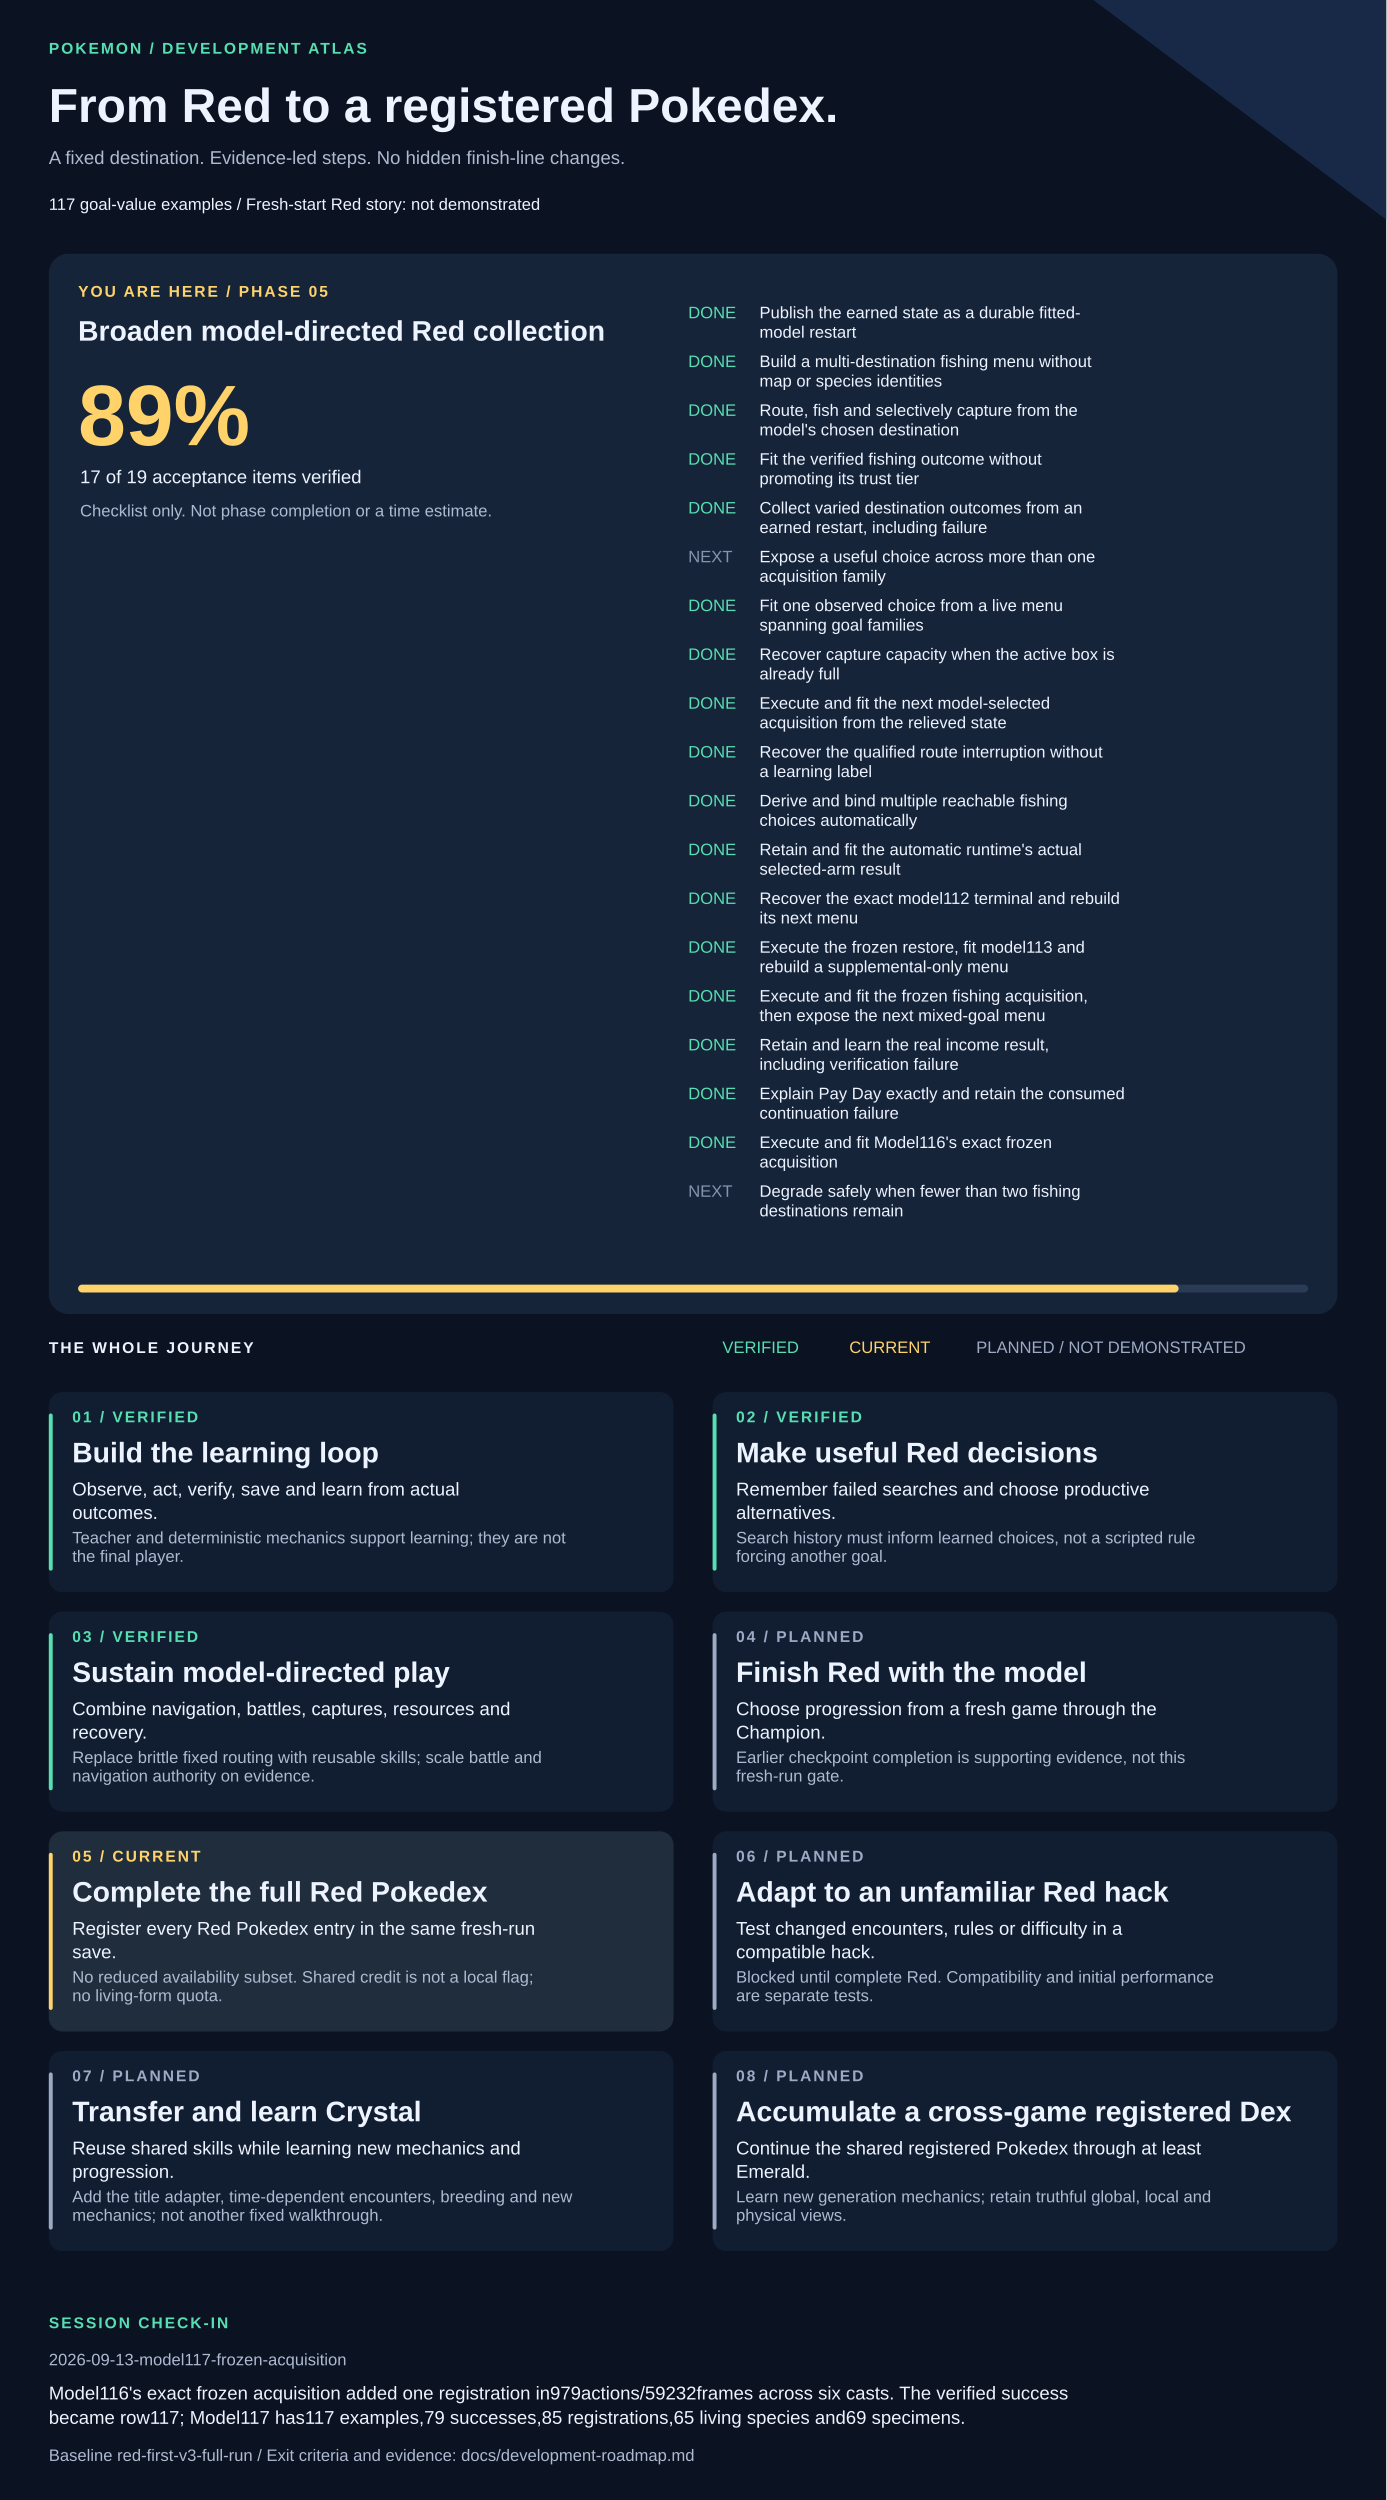
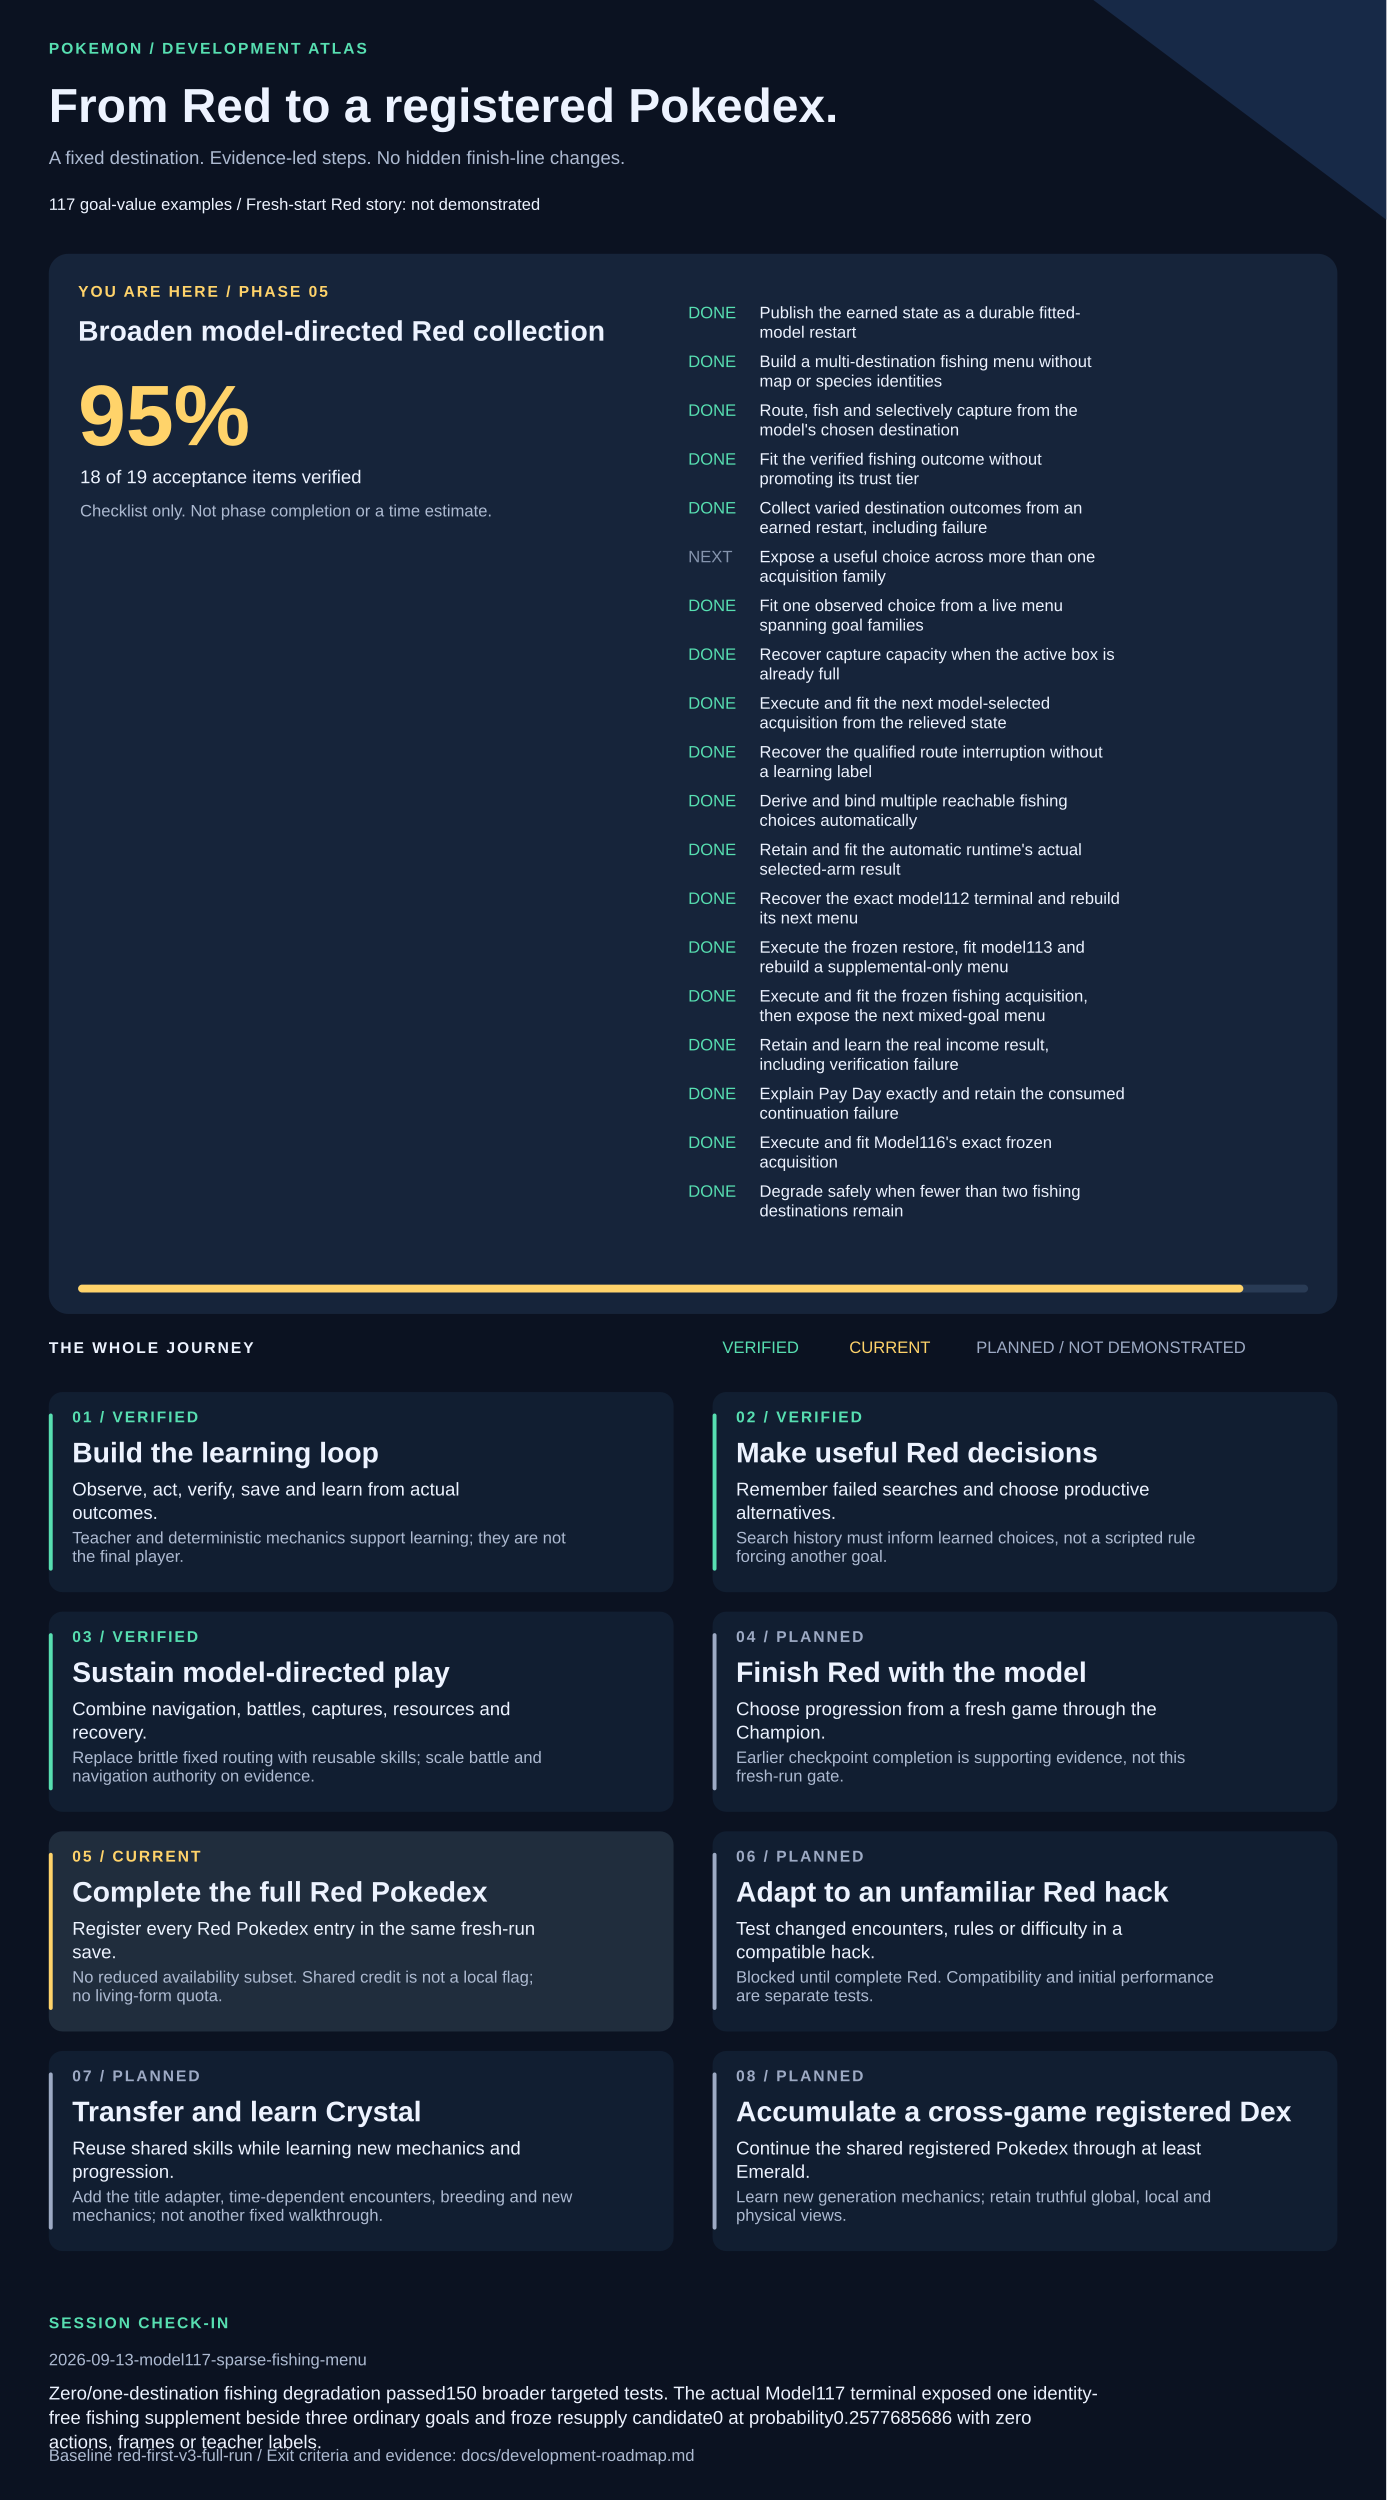
<svg xmlns="http://www.w3.org/2000/svg" width="1420" height="2561" viewBox="0 0 1420 2561" role="img" aria-labelledby="title description">
  <style>text{font-family:Arial,Helvetica,sans-serif;fill:#edf3ff}.muted{fill:#adbad1}.eyebrow{font-size:16px;letter-spacing:2px;font-weight:bold}.heading{font-size:29px;font-weight:bold}.body{font-size:19px}.small{font-size:17px}</style>
  <rect width="1420" height="2561" fill="#0b1221" />
  <path d="M1120 0H1420V225Z" fill="#172947" />
  <text x="50" y="55" class="eyebrow" style="fill:#57dfb1">POKEMON / DEVELOPMENT ATLAS</text>
  <text x="50" y="125" style="font-size:49px;font-weight:bold">From Red to a registered Pokedex.</text>
  <text x="50" y="168" class="body muted">A fixed destination. Evidence-led steps. No hidden finish-line changes.</text>
  <text x="50" y="215" class="small">117 goal-value examples  /  Fresh-start Red story: not demonstrated</text>
  <rect x="50" y="260" width="1320" height="1086" rx="20" fill="#16243a" />
  <text x="80" y="304" class="eyebrow" style="fill:#ffd36a">YOU ARE HERE / PHASE 05</text>
  <text x="80" y="349" class="heading">Broaden model-directed Red collection</text>
-   <text x="80" y="456" style="font-size:88px;font-weight:bold;fill:#ffd36a">89%</text>
-   <text x="82" y="495" class="body">17 of 19 acceptance items verified</text>
+   <text x="80" y="456" style="font-size:88px;font-weight:bold;fill:#ffd36a">95%</text>
+   <text x="82" y="495" class="body">18 of 19 acceptance items verified</text>
  <text x="82" y="529" class="small muted">Checklist only. Not phase completion or a time estimate.</text>
  <text x="705" y="326" class="small" style="fill:#57dfb1">DONE</text>
  <text x="778" y="326" class="small">Publish the earned state as a durable fitted-</text>
  <text x="778" y="346" class="small">model restart</text>
  <text x="705" y="376" class="small" style="fill:#57dfb1">DONE</text>
  <text x="778" y="376" class="small">Build a multi-destination fishing menu without</text>
  <text x="778" y="396" class="small">map or species identities</text>
  <text x="705" y="426" class="small" style="fill:#57dfb1">DONE</text>
  <text x="778" y="426" class="small">Route, fish and selectively capture from the</text>
  <text x="778" y="446" class="small">model's chosen destination</text>
  <text x="705" y="476" class="small" style="fill:#57dfb1">DONE</text>
  <text x="778" y="476" class="small">Fit the verified fishing outcome without</text>
  <text x="778" y="496" class="small">promoting its trust tier</text>
  <text x="705" y="526" class="small" style="fill:#57dfb1">DONE</text>
  <text x="778" y="526" class="small">Collect varied destination outcomes from an</text>
  <text x="778" y="546" class="small">earned restart, including failure</text>
  <text x="705" y="576" class="small" style="fill:#8594ad">NEXT</text>
  <text x="778" y="576" class="small">Expose a useful choice across more than one</text>
  <text x="778" y="596" class="small">acquisition family</text>
  <text x="705" y="626" class="small" style="fill:#57dfb1">DONE</text>
  <text x="778" y="626" class="small">Fit one observed choice from a live menu</text>
  <text x="778" y="646" class="small">spanning goal families</text>
  <text x="705" y="676" class="small" style="fill:#57dfb1">DONE</text>
  <text x="778" y="676" class="small">Recover capture capacity when the active box is</text>
  <text x="778" y="696" class="small">already full</text>
  <text x="705" y="726" class="small" style="fill:#57dfb1">DONE</text>
  <text x="778" y="726" class="small">Execute and fit the next model-selected</text>
  <text x="778" y="746" class="small">acquisition from the relieved state</text>
  <text x="705" y="776" class="small" style="fill:#57dfb1">DONE</text>
  <text x="778" y="776" class="small">Recover the qualified route interruption without</text>
  <text x="778" y="796" class="small">a learning label</text>
  <text x="705" y="826" class="small" style="fill:#57dfb1">DONE</text>
  <text x="778" y="826" class="small">Derive and bind multiple reachable fishing</text>
  <text x="778" y="846" class="small">choices automatically</text>
  <text x="705" y="876" class="small" style="fill:#57dfb1">DONE</text>
  <text x="778" y="876" class="small">Retain and fit the automatic runtime's actual</text>
  <text x="778" y="896" class="small">selected-arm result</text>
  <text x="705" y="926" class="small" style="fill:#57dfb1">DONE</text>
  <text x="778" y="926" class="small">Recover the exact model112 terminal and rebuild</text>
  <text x="778" y="946" class="small">its next menu</text>
  <text x="705" y="976" class="small" style="fill:#57dfb1">DONE</text>
  <text x="778" y="976" class="small">Execute the frozen restore, fit model113 and</text>
  <text x="778" y="996" class="small">rebuild a supplemental-only menu</text>
  <text x="705" y="1026" class="small" style="fill:#57dfb1">DONE</text>
  <text x="778" y="1026" class="small">Execute and fit the frozen fishing acquisition,</text>
  <text x="778" y="1046" class="small">then expose the next mixed-goal menu</text>
  <text x="705" y="1076" class="small" style="fill:#57dfb1">DONE</text>
  <text x="778" y="1076" class="small">Retain and learn the real income result,</text>
  <text x="778" y="1096" class="small">including verification failure</text>
  <text x="705" y="1126" class="small" style="fill:#57dfb1">DONE</text>
  <text x="778" y="1126" class="small">Explain Pay Day exactly and retain the consumed</text>
  <text x="778" y="1146" class="small">continuation failure</text>
  <text x="705" y="1176" class="small" style="fill:#57dfb1">DONE</text>
  <text x="778" y="1176" class="small">Execute and fit Model116's exact frozen</text>
  <text x="778" y="1196" class="small">acquisition</text>
-   <text x="705" y="1226" class="small" style="fill:#8594ad">NEXT</text>
+   <text x="705" y="1226" class="small" style="fill:#57dfb1">DONE</text>
  <text x="778" y="1226" class="small">Degrade safely when fewer than two fishing</text>
  <text x="778" y="1246" class="small">destinations remain</text>
  <rect x="80" y="1316" width="1260" height="8" rx="4" fill="#293b55" />
-   <rect x="80" y="1316" width="1127.37" height="8" rx="4" fill="#ffd36a" />
+   <rect x="80" y="1316" width="1193.68" height="8" rx="4" fill="#ffd36a" />
  <text x="50" y="1386" class="eyebrow">THE WHOLE JOURNEY</text>
  <text x="740" y="1386" class="small" style="fill:#57dfb1">VERIFIED</text>
  <text x="870" y="1386" class="small" style="fill:#ffd36a">CURRENT</text>
  <text x="1000" y="1386" class="small" style="fill:#9daac4">PLANNED / NOT DEMONSTRATED</text>
  <rect x="50" y="1426" width="640" height="205" rx="14" fill="#111e31" />
  <rect x="50" y="1448" width="4" height="161" rx="2" fill="#57dfb1" />
  <text x="74" y="1457" class="eyebrow" style="fill:#57dfb1">01 / VERIFIED</text>
  <text x="74" y="1498" class="heading">Build the learning loop</text>
  <text x="74" y="1532" class="body">Observe, act, verify, save and learn from actual</text>
  <text x="74" y="1556" class="body">outcomes.</text>
  <text x="74" y="1581" class="small muted">Teacher and deterministic mechanics support learning; they are not</text>
  <text x="74" y="1600" class="small muted">the final player.</text>
  <rect x="730" y="1426" width="640" height="205" rx="14" fill="#111e31" />
  <rect x="730" y="1448" width="4" height="161" rx="2" fill="#57dfb1" />
  <text x="754" y="1457" class="eyebrow" style="fill:#57dfb1">02 / VERIFIED</text>
  <text x="754" y="1498" class="heading">Make useful Red decisions</text>
  <text x="754" y="1532" class="body">Remember failed searches and choose productive</text>
  <text x="754" y="1556" class="body">alternatives.</text>
  <text x="754" y="1581" class="small muted">Search history must inform learned choices, not a scripted rule</text>
  <text x="754" y="1600" class="small muted">forcing another goal.</text>
  <rect x="50" y="1651" width="640" height="205" rx="14" fill="#111e31" />
  <rect x="50" y="1673" width="4" height="161" rx="2" fill="#57dfb1" />
  <text x="74" y="1682" class="eyebrow" style="fill:#57dfb1">03 / VERIFIED</text>
  <text x="74" y="1723" class="heading">Sustain model-directed play</text>
  <text x="74" y="1757" class="body">Combine navigation, battles, captures, resources and</text>
  <text x="74" y="1781" class="body">recovery.</text>
  <text x="74" y="1806" class="small muted">Replace brittle fixed routing with reusable skills; scale battle and</text>
  <text x="74" y="1825" class="small muted">navigation authority on evidence.</text>
  <rect x="730" y="1651" width="640" height="205" rx="14" fill="#111e31" />
  <rect x="730" y="1673" width="4" height="161" rx="2" fill="#9daac4" />
  <text x="754" y="1682" class="eyebrow" style="fill:#9daac4">04 / PLANNED</text>
  <text x="754" y="1723" class="heading">Finish Red with the model</text>
  <text x="754" y="1757" class="body">Choose progression from a fresh game through the</text>
  <text x="754" y="1781" class="body">Champion.</text>
  <text x="754" y="1806" class="small muted">Earlier checkpoint completion is supporting evidence, not this</text>
  <text x="754" y="1825" class="small muted">fresh-run gate.</text>
  <rect x="50" y="1876" width="640" height="205" rx="14" fill="#202d3d" />
  <rect x="50" y="1898" width="4" height="161" rx="2" fill="#ffd36a" />
  <text x="74" y="1907" class="eyebrow" style="fill:#ffd36a">05 / CURRENT</text>
  <text x="74" y="1948" class="heading">Complete the full Red Pokedex</text>
  <text x="74" y="1982" class="body">Register every Red Pokedex entry in the same fresh-run</text>
  <text x="74" y="2006" class="body">save.</text>
  <text x="74" y="2031" class="small muted">No reduced availability subset. Shared credit is not a local flag;</text>
  <text x="74" y="2050" class="small muted">no living-form quota.</text>
  <rect x="730" y="1876" width="640" height="205" rx="14" fill="#111e31" />
  <rect x="730" y="1898" width="4" height="161" rx="2" fill="#9daac4" />
  <text x="754" y="1907" class="eyebrow" style="fill:#9daac4">06 / PLANNED</text>
  <text x="754" y="1948" class="heading">Adapt to an unfamiliar Red hack</text>
  <text x="754" y="1982" class="body">Test changed encounters, rules or difficulty in a</text>
  <text x="754" y="2006" class="body">compatible hack.</text>
  <text x="754" y="2031" class="small muted">Blocked until complete Red. Compatibility and initial performance</text>
  <text x="754" y="2050" class="small muted">are separate tests.</text>
  <rect x="50" y="2101" width="640" height="205" rx="14" fill="#111e31" />
  <rect x="50" y="2123" width="4" height="161" rx="2" fill="#9daac4" />
  <text x="74" y="2132" class="eyebrow" style="fill:#9daac4">07 / PLANNED</text>
  <text x="74" y="2173" class="heading">Transfer and learn Crystal</text>
  <text x="74" y="2207" class="body">Reuse shared skills while learning new mechanics and</text>
  <text x="74" y="2231" class="body">progression.</text>
  <text x="74" y="2256" class="small muted">Add the title adapter, time-dependent encounters, breeding and new</text>
  <text x="74" y="2275" class="small muted">mechanics; not another fixed walkthrough.</text>
  <rect x="730" y="2101" width="640" height="205" rx="14" fill="#111e31" />
  <rect x="730" y="2123" width="4" height="161" rx="2" fill="#9daac4" />
  <text x="754" y="2132" class="eyebrow" style="fill:#9daac4">08 / PLANNED</text>
  <text x="754" y="2173" class="heading">Accumulate a cross-game registered Dex</text>
  <text x="754" y="2207" class="body">Continue the shared registered Pokedex through at least</text>
  <text x="754" y="2231" class="body">Emerald.</text>
  <text x="754" y="2256" class="small muted">Learn new generation mechanics; retain truthful global, local and</text>
  <text x="754" y="2275" class="small muted">physical views.</text>
  <text x="50" y="2385" class="eyebrow" style="fill:#57dfb1">SESSION CHECK-IN</text>
-   <text x="50" y="2423" class="small muted">2026-09-13-model117-frozen-acquisition</text>
-   <text x="50" y="2458" class="body">Model116's exact frozen acquisition added one registration in979actions/59232frames across six casts. The verified success</text>
-   <text x="50" y="2483" class="body">became row117; Model117 has117 examples,79 successes,85 registrations,65 living species and69 specimens.</text>
+   <text x="50" y="2423" class="small muted">2026-09-13-model117-sparse-fishing-menu</text>
+   <text x="50" y="2458" class="body">Zero/one-destination fishing degradation passed150 broader targeted tests. The actual Model117 terminal exposed one identity-</text>
+   <text x="50" y="2483" class="body">free fishing supplement beside three ordinary goals and froze resupply candidate0 at probability0.2577685686 with zero</text>
+   <text x="50" y="2508" class="body">actions, frames or teacher labels.</text>
  <text x="50" y="2521" class="small muted">Baseline red-first-v3-full-run / Exit criteria and evidence: docs/development-roadmap.md</text>
</svg>
